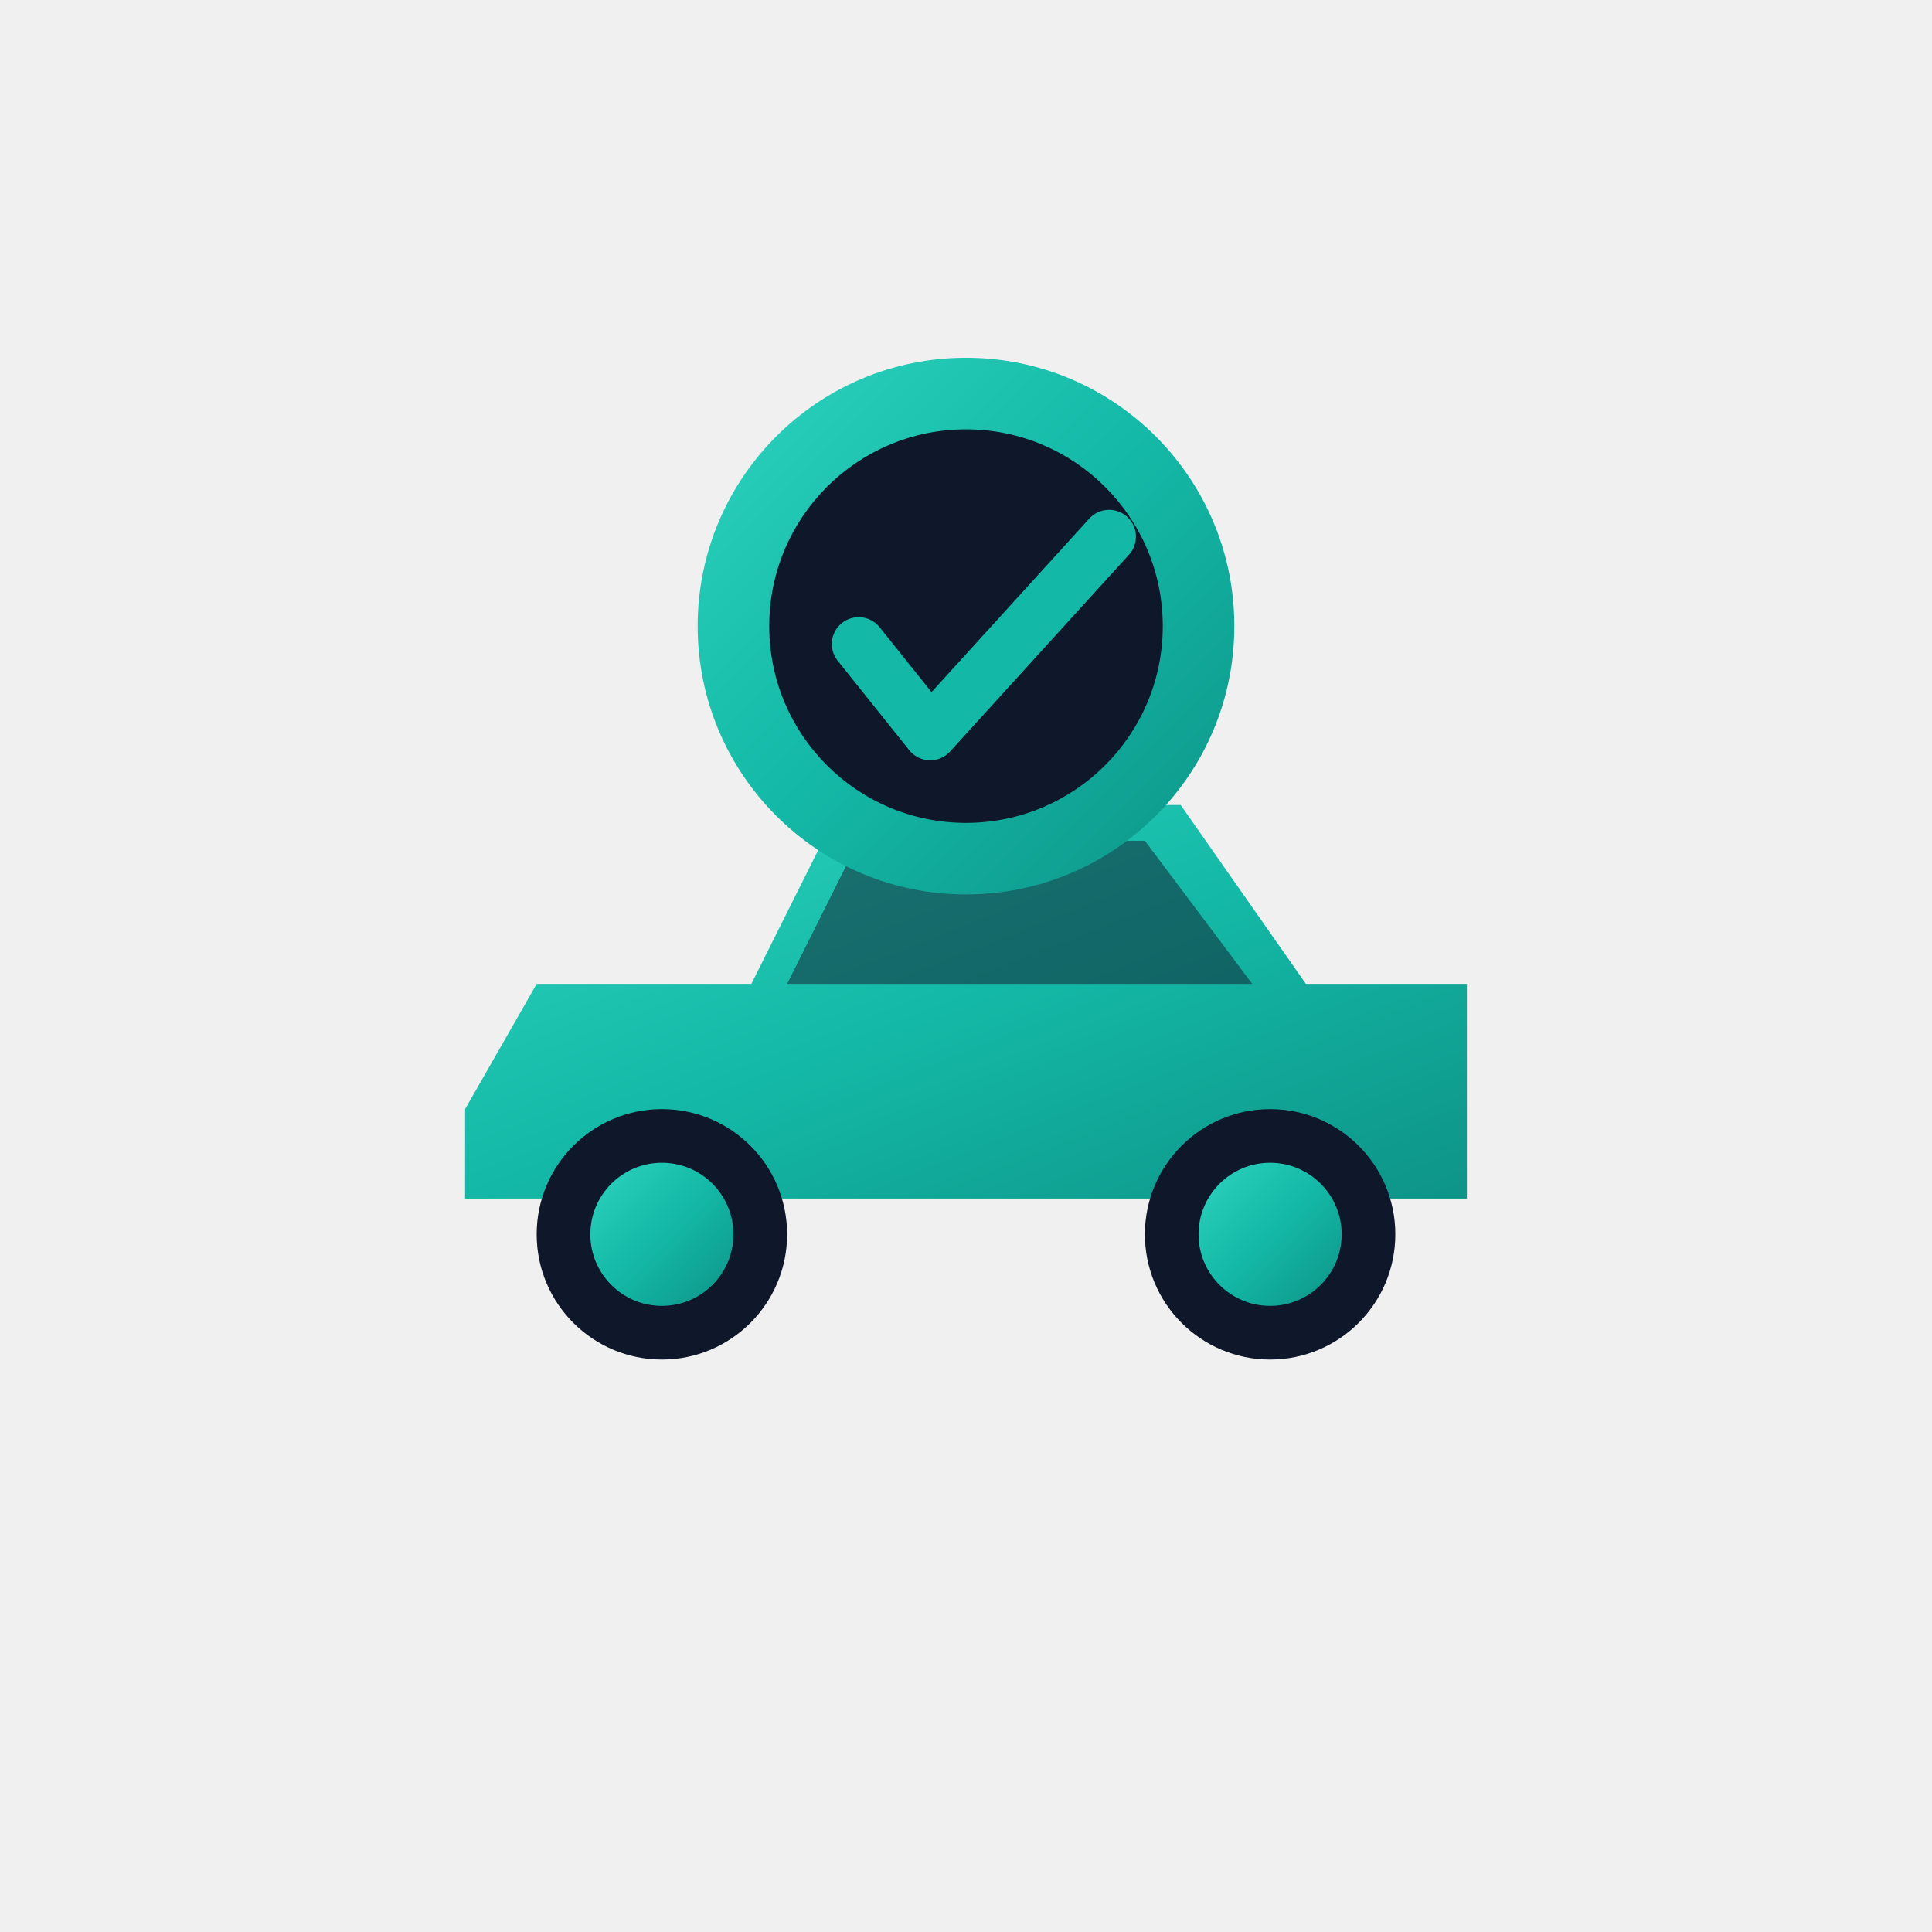
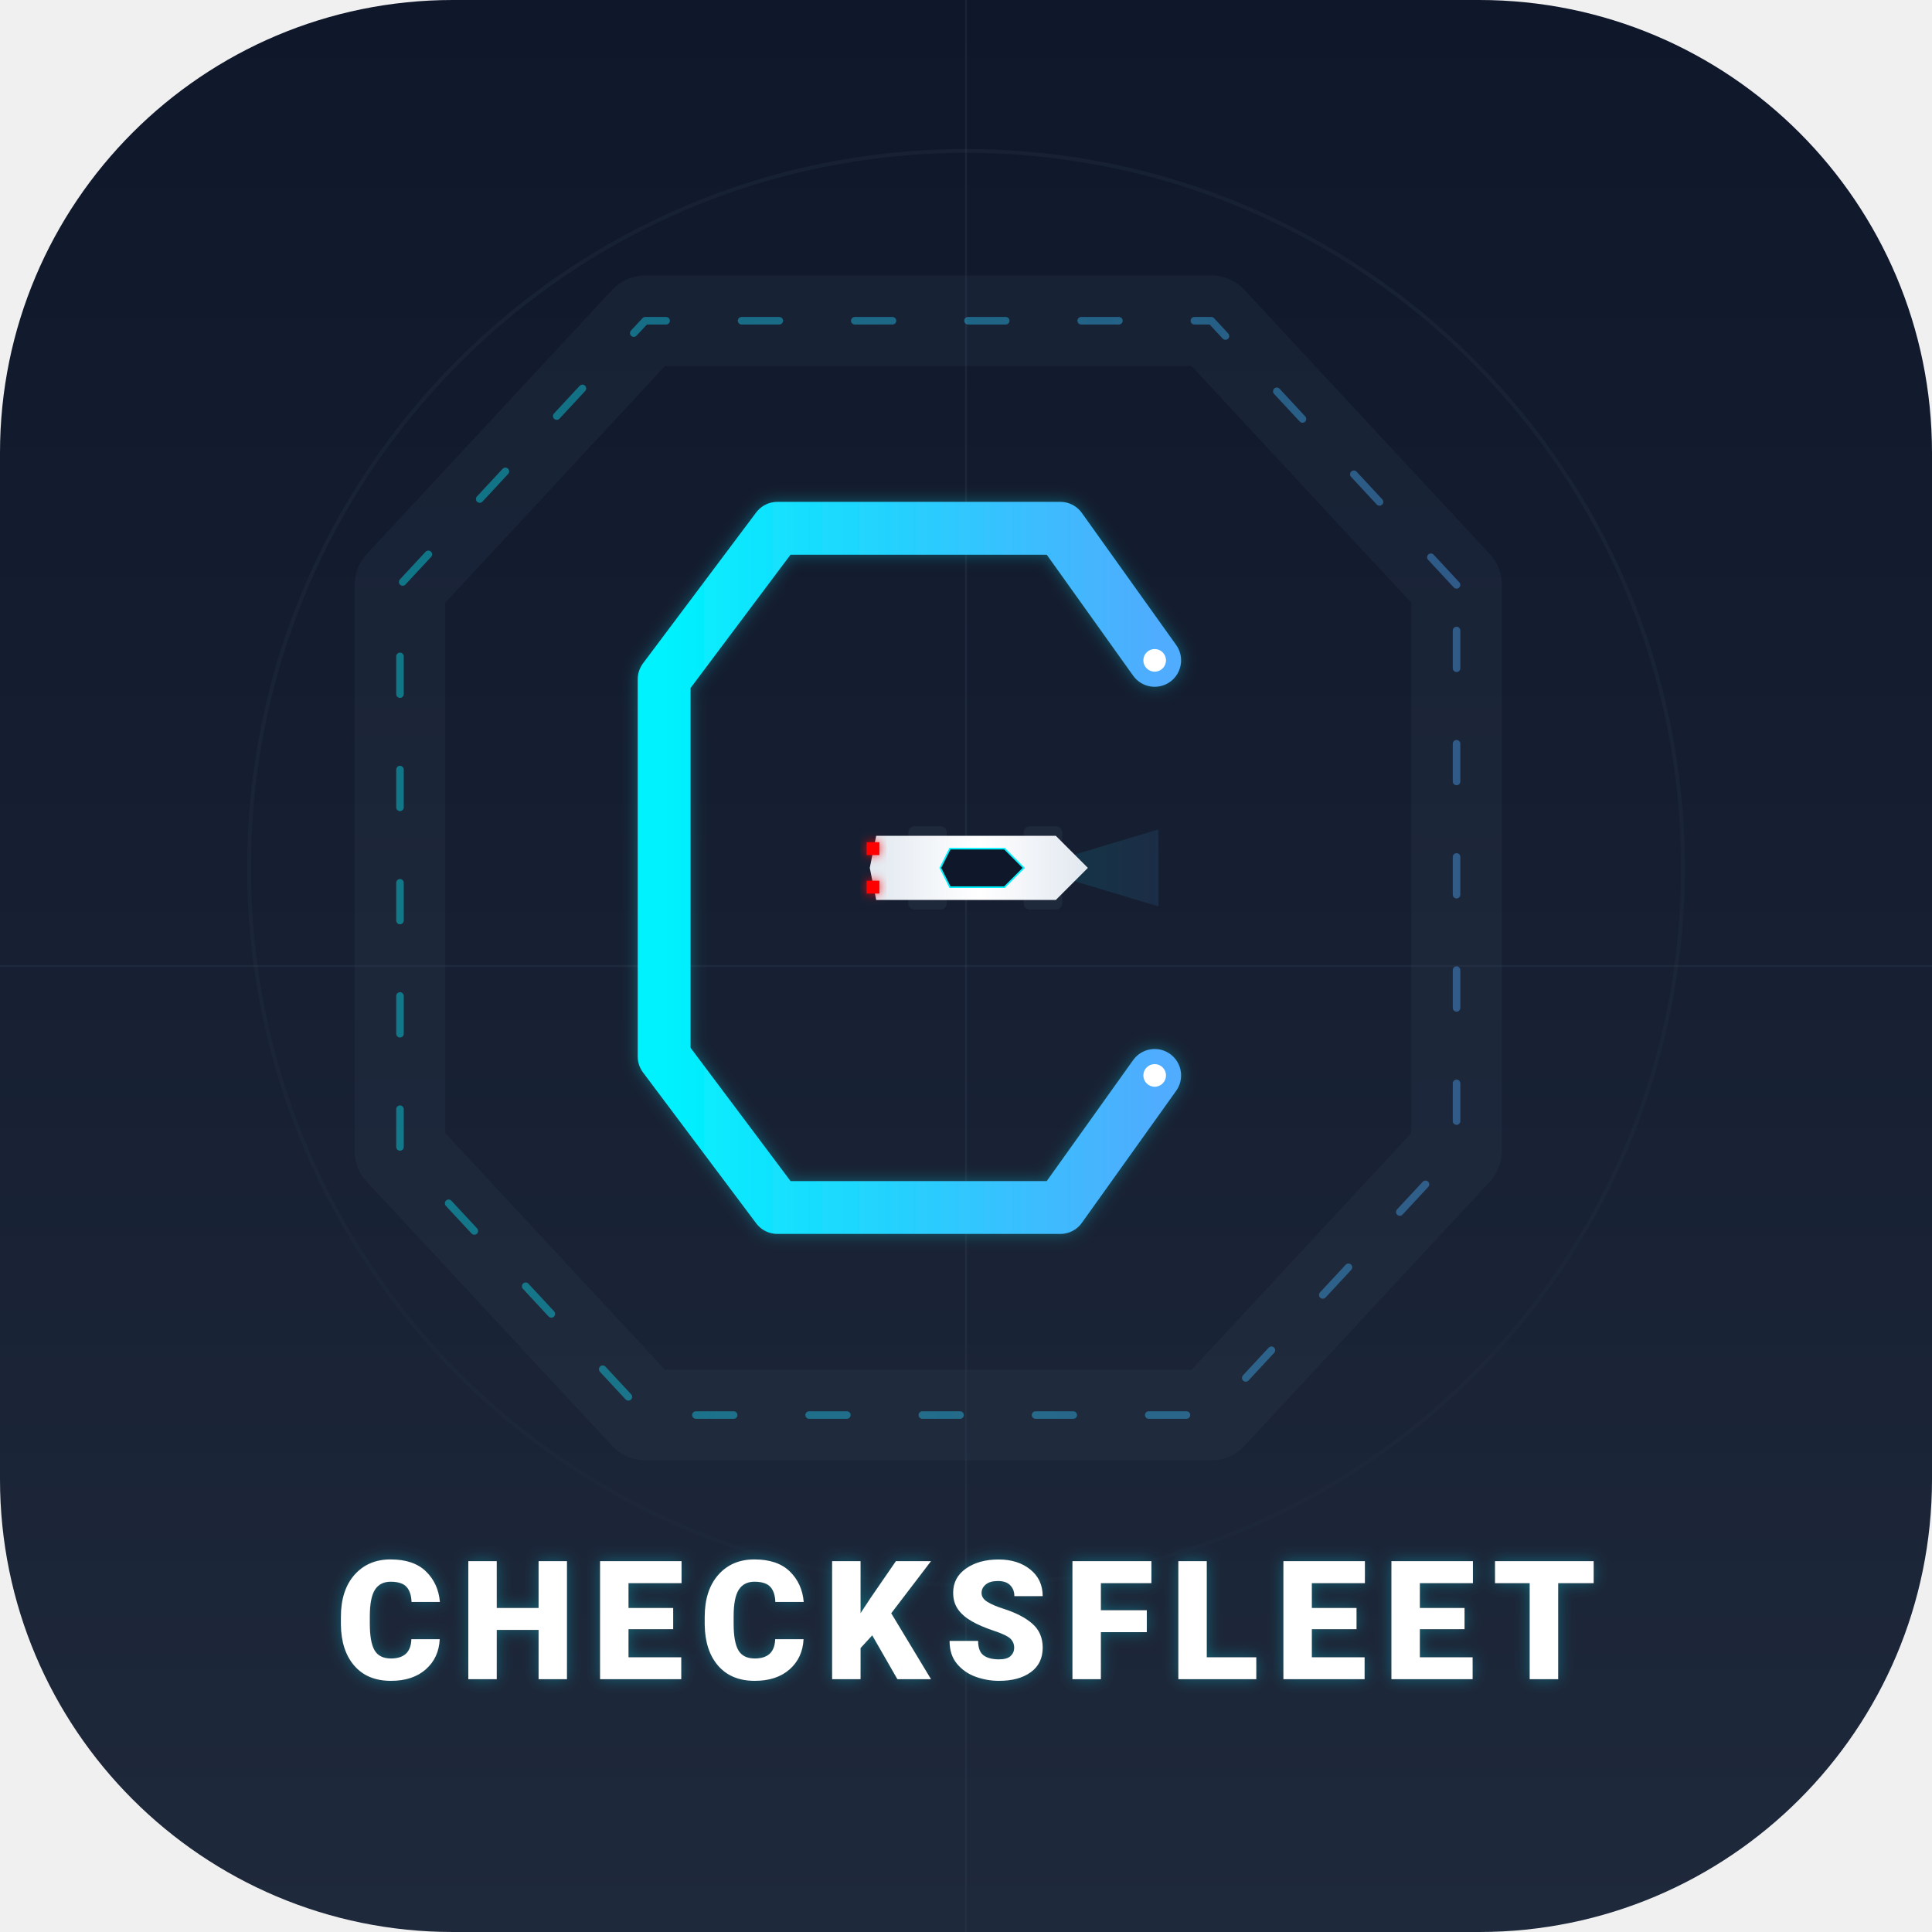
- <svg xmlns="http://www.w3.org/2000/svg" viewBox="0 0 108 108">
+ <svg xmlns="http://www.w3.org/2000/svg" viewBox="0 0 512 512">
  <defs>
-     <linearGradient id="tealGrad" x1="0%" y1="0%" x2="100%" y2="100%">
-       <stop offset="0%" style="stop-color:#2DD4BF" />
-       <stop offset="50%" style="stop-color:#14B8A6" />
-       <stop offset="100%" style="stop-color:#0D9488" />
+     <linearGradient id="primaryGlow" x1="0%" y1="0%" x2="100%" y2="0%">
+       <stop offset="0%" style="stop-color:#00f2fe;stop-opacity:1" />
+       <stop offset="100%" style="stop-color:#4facfe;stop-opacity:1" />
    </linearGradient>
+     <linearGradient id="carBodyGrad" x1="0%" y1="0%" x2="100%" y2="0%">
+       <stop offset="0%" style="stop-color:#e2e8f0;stop-opacity:1" />
+       <stop offset="50%" style="stop-color:#ffffff;stop-opacity:1" />
+       <stop offset="100%" style="stop-color:#e2e8f0;stop-opacity:1" />
+     </linearGradient>
+     <linearGradient id="bgSurface" x1="0%" y1="0%" x2="0%" y2="100%">
+       <stop offset="0%" style="stop-color:#0f172a;stop-opacity:1" />
+       <stop offset="100%" style="stop-color:#1e293b;stop-opacity:1" />
+     </linearGradient>
+     <filter id="softGlow" x="-50%" y="-50%" width="200%" height="200%">
+       <feGaussianBlur in="SourceAlpha" stdDeviation="2" result="blur" />
+       <feFlood flood-color="#00f2fe" flood-opacity="0.3" result="flood" />
+       <feComposite in="flood" in2="blur" operator="in" result="glow" />
+       <feMerge>
+         <feMergeNode in="glow" />
+         <feMergeNode in="SourceGraphic" />
+       </feMerge>
+     </filter>
+     <filter id="redGlow" x="-50%" y="-50%" width="200%" height="200%">
+       <feGaussianBlur in="SourceAlpha" stdDeviation="1.5" result="blur" />
+       <feFlood flood-color="#ff0000" flood-opacity="0.9" result="flood" />
+       <feComposite in="flood" in2="blur" operator="in" result="glow" />
+       <feMerge>
+         <feMergeNode in="glow" />
+         <feMergeNode in="SourceGraphic" />
+       </feMerge>
+     </filter>
  </defs>
-   <g transform="translate(54, 62)">
-     <path d="M-28,0               L-24,-7               L-12,-7               L-7,-17               L12,-17               L19,-7               L28,-7               L28,5               L-28,5               Z" fill="url(#tealGrad)" />
-     <path d="M-6,-15 L-10,-7 L16,-7 L10,-15 Z" fill="#0F172A" opacity="0.5" />
-     <circle cx="-17" cy="7" r="7" fill="#0F172A" />
-     <circle cx="-17" cy="7" r="4" fill="url(#tealGrad)" />
-     <circle cx="17" cy="7" r="7" fill="#0F172A" />
-     <circle cx="17" cy="7" r="4" fill="url(#tealGrad)" />
+   <rect width="512" height="512" rx="120" fill="url(#bgSurface)" />
+   <circle cx="256" cy="230" r="190" fill="none" stroke="#1e293b" stroke-width="1" opacity="0.5" />
+   <path d="M 0 256 L 512 256" stroke="#334155" stroke-width="0.5" opacity="0.3" />
+   <path d="M 256 0 L 256 512" stroke="#334155" stroke-width="0.5" opacity="0.3" />
+   <g transform="translate(256, 230)">
+     <path d="M 50,-55 L 25,-90 L -50,-90 L -80,-50 L -80,50 L -50,90 L 25,90 L 50,55" fill="none" stroke="url(#primaryGlow)" stroke-width="14" stroke-linecap="round" stroke-linejoin="round" filter="url(#softGlow)" />
+     <circle cx="50" cy="-55" r="3" fill="white" />
+     <circle cx="50" cy="55" r="3" fill="white" />
+     <path id="circuitPath" d="M 130,-75 L 65,-145 L -85,-145 L -150,-75 L -150,75 L -85,145 L 65,145 L 130,75 Z" fill="none" stroke="#334155" stroke-width="24" stroke-linecap="round" stroke-linejoin="round" opacity="0.2" />
+     <path d="M 130,-75 L 65,-145 L -85,-145 L -150,-75 L -150,75 L -85,145 L 65,145 L 130,75 Z" fill="none" stroke="url(#primaryGlow)" stroke-width="2" stroke-dasharray="10,20" stroke-linecap="round" stroke-linejoin="round" opacity="0.4" />
+     <g>
+       <animateMotion dur="7s" repeatCount="indefinite" rotate="auto" keyPoints="0;1" keyTimes="0;1" calcMode="linear">
+         <mpath href="#circuitPath" />
+       </animateMotion>
+       <g transform="scale(0.85)">
+         <path d="M 30,-3 L 60,-12 L 60,12 L 30,3" fill="url(#primaryGlow)" opacity="0.1" />
+         <rect x="-18" y="-13" width="12" height="6" rx="2" fill="#1e293b" />
+         <rect x="18" y="-13" width="12" height="6" rx="2" fill="#1e293b" />
+         <rect x="-18" y="7" width="12" height="6" rx="2" fill="#1e293b" />
+         <rect x="18" y="7" width="12" height="6" rx="2" fill="#1e293b" />
+         <path d="M -28,-10 L 28,-10 L 38,0 L 28,10 L -28,10 L -30,0 Z" fill="url(#carBodyGrad)" />
+         <path d="M -5,-6 L 12,-6 L 18,0 L 12,6 L -5,6 L -8,0 Z" fill="#0f172a" stroke="#00f2fe" stroke-width="0.5" />
+         <g filter="url(#redGlow)">
+           <rect x="-31" y="-8" width="4" height="4" fill="#ff0000" />
+           <rect x="-31" y="4" width="4" height="4" fill="#ff0000" />
+         </g>
+       </g>
+     </g>
  </g>
-   <g transform="translate(54, 35)">
-     <circle cx="0" cy="0" r="15" fill="url(#tealGrad)" />
-     <circle cx="0" cy="0" r="11" fill="#0F172A" />
-     <path d="M-6,1 L-2,6 L8,-5" fill="none" stroke="#14B8A6" stroke-width="3" stroke-linecap="round" stroke-linejoin="round" />
-   </g>
+   <text x="256" y="445" font-family="'Segoe UI', Roboto, sans-serif" font-size="44" font-weight="900" fill="white" text-anchor="middle" letter-spacing="4" filter="url(#softGlow)">CHECKSFLEET</text>
</svg>
